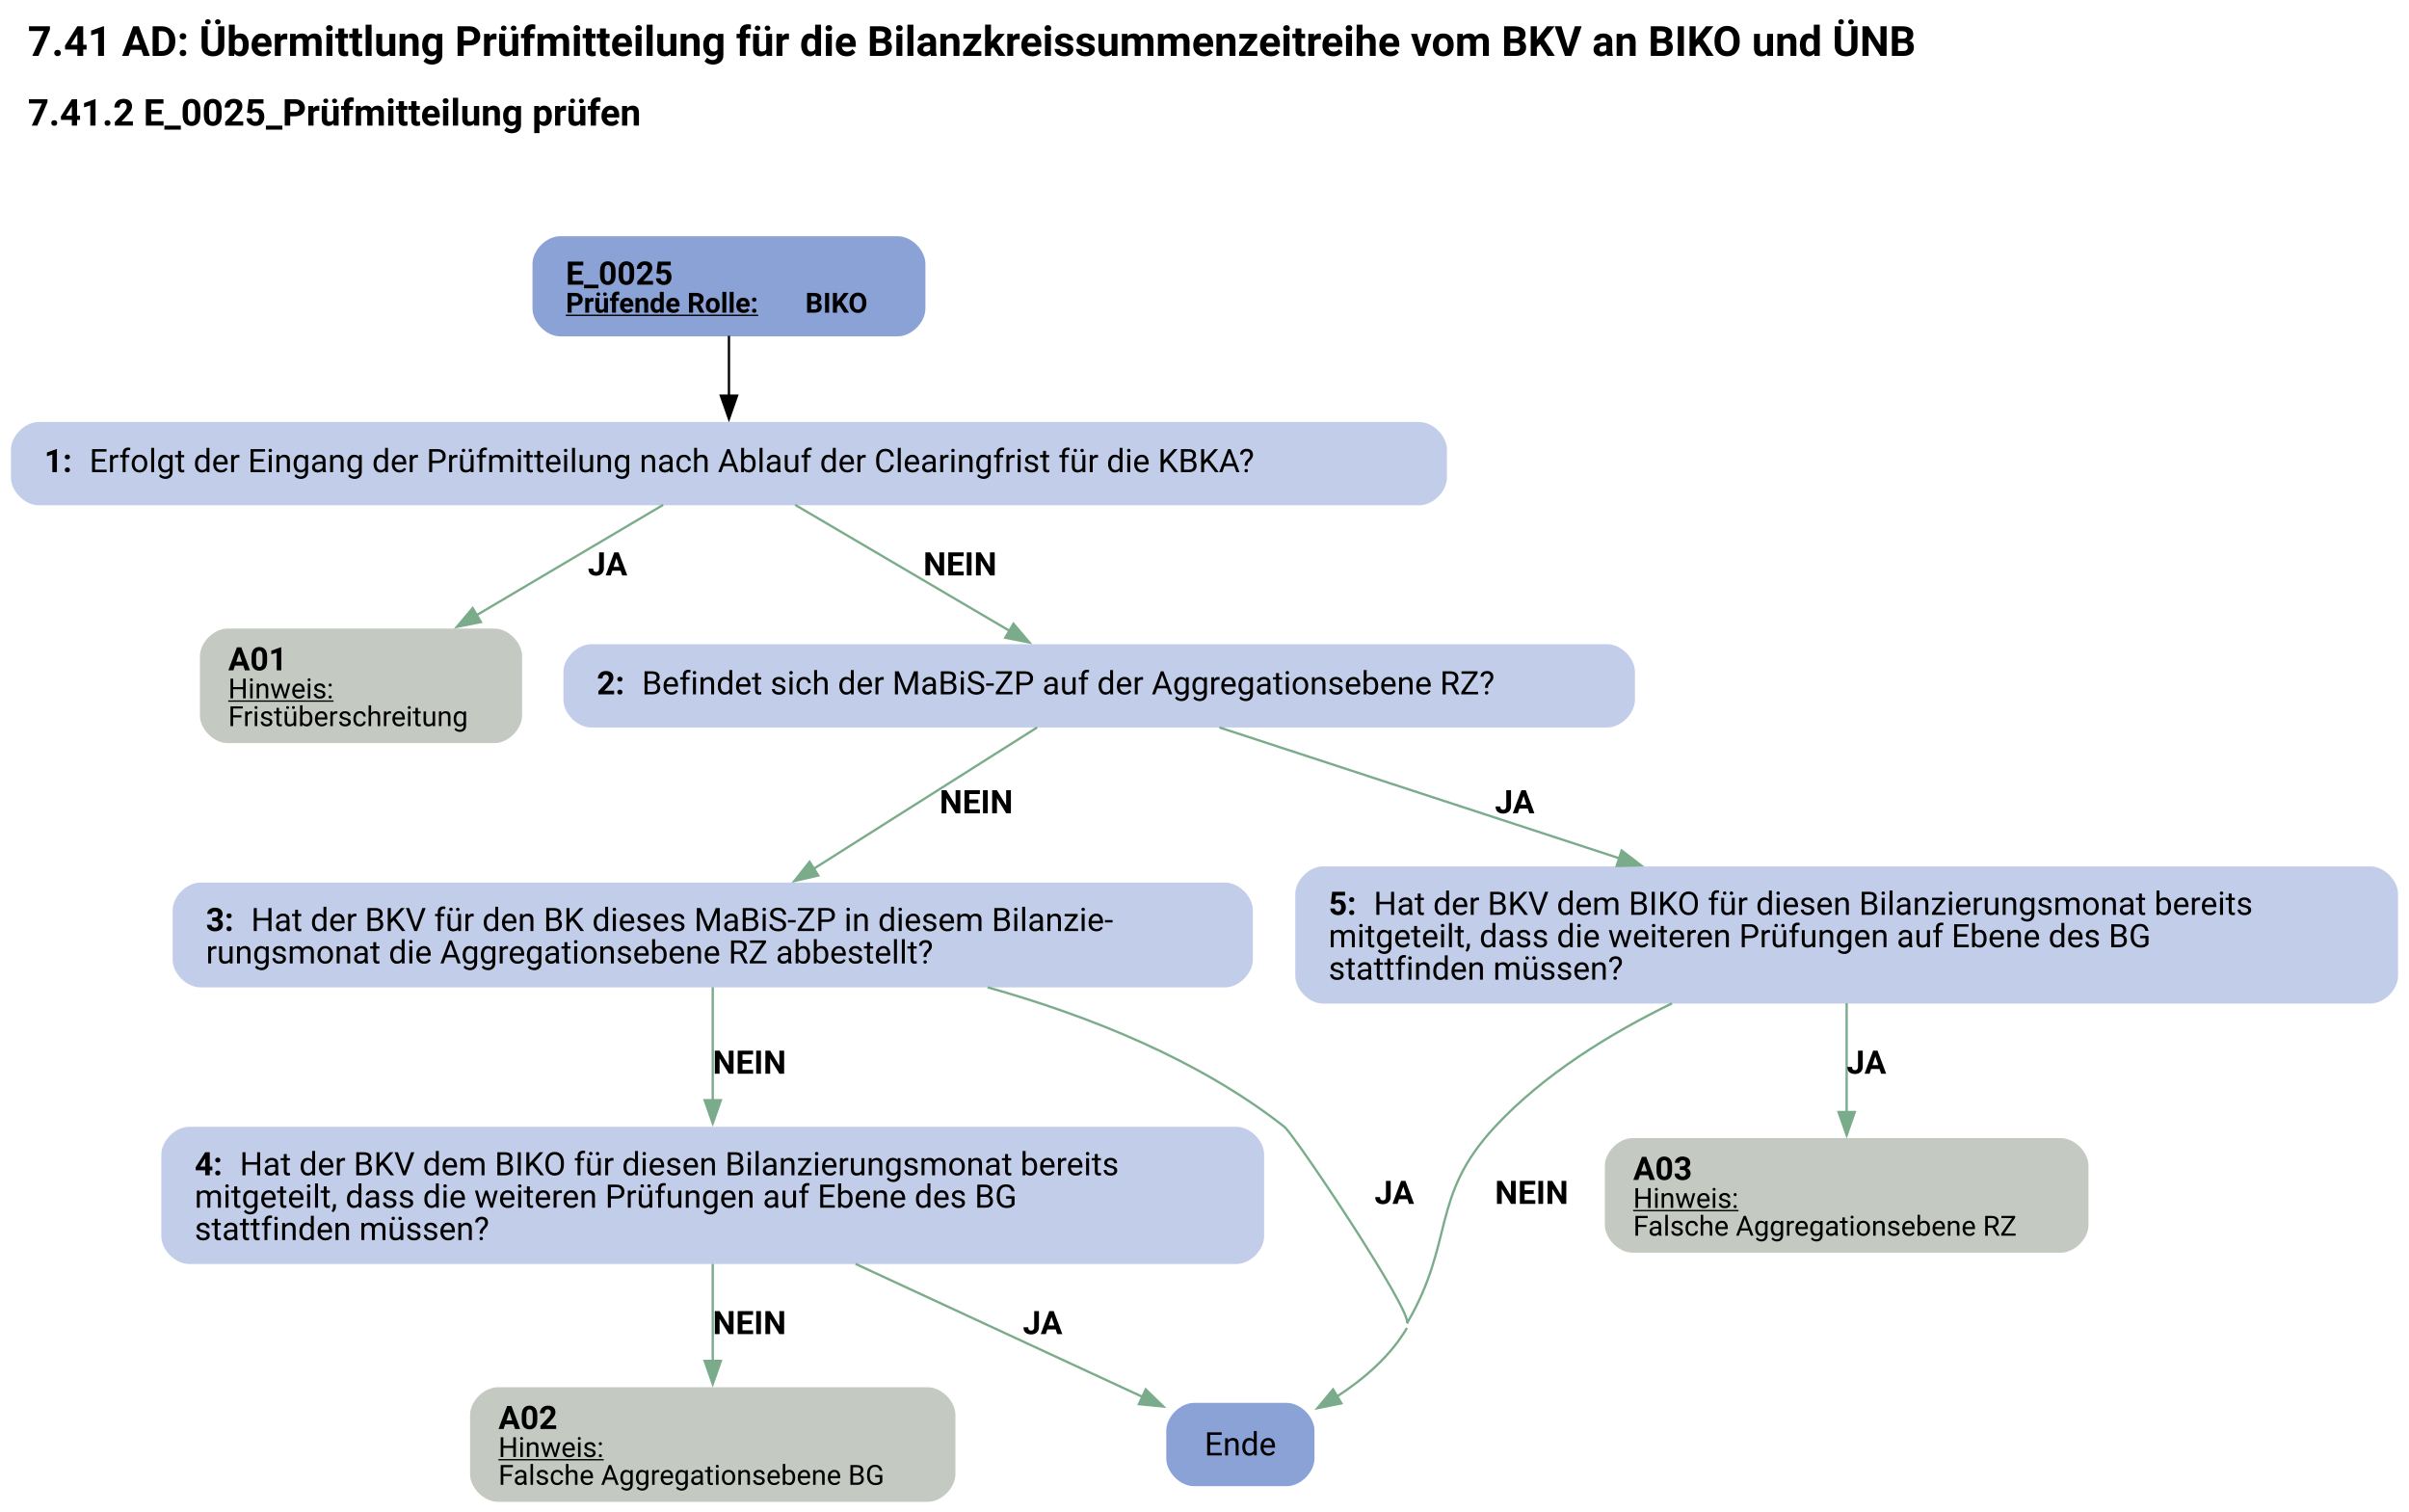
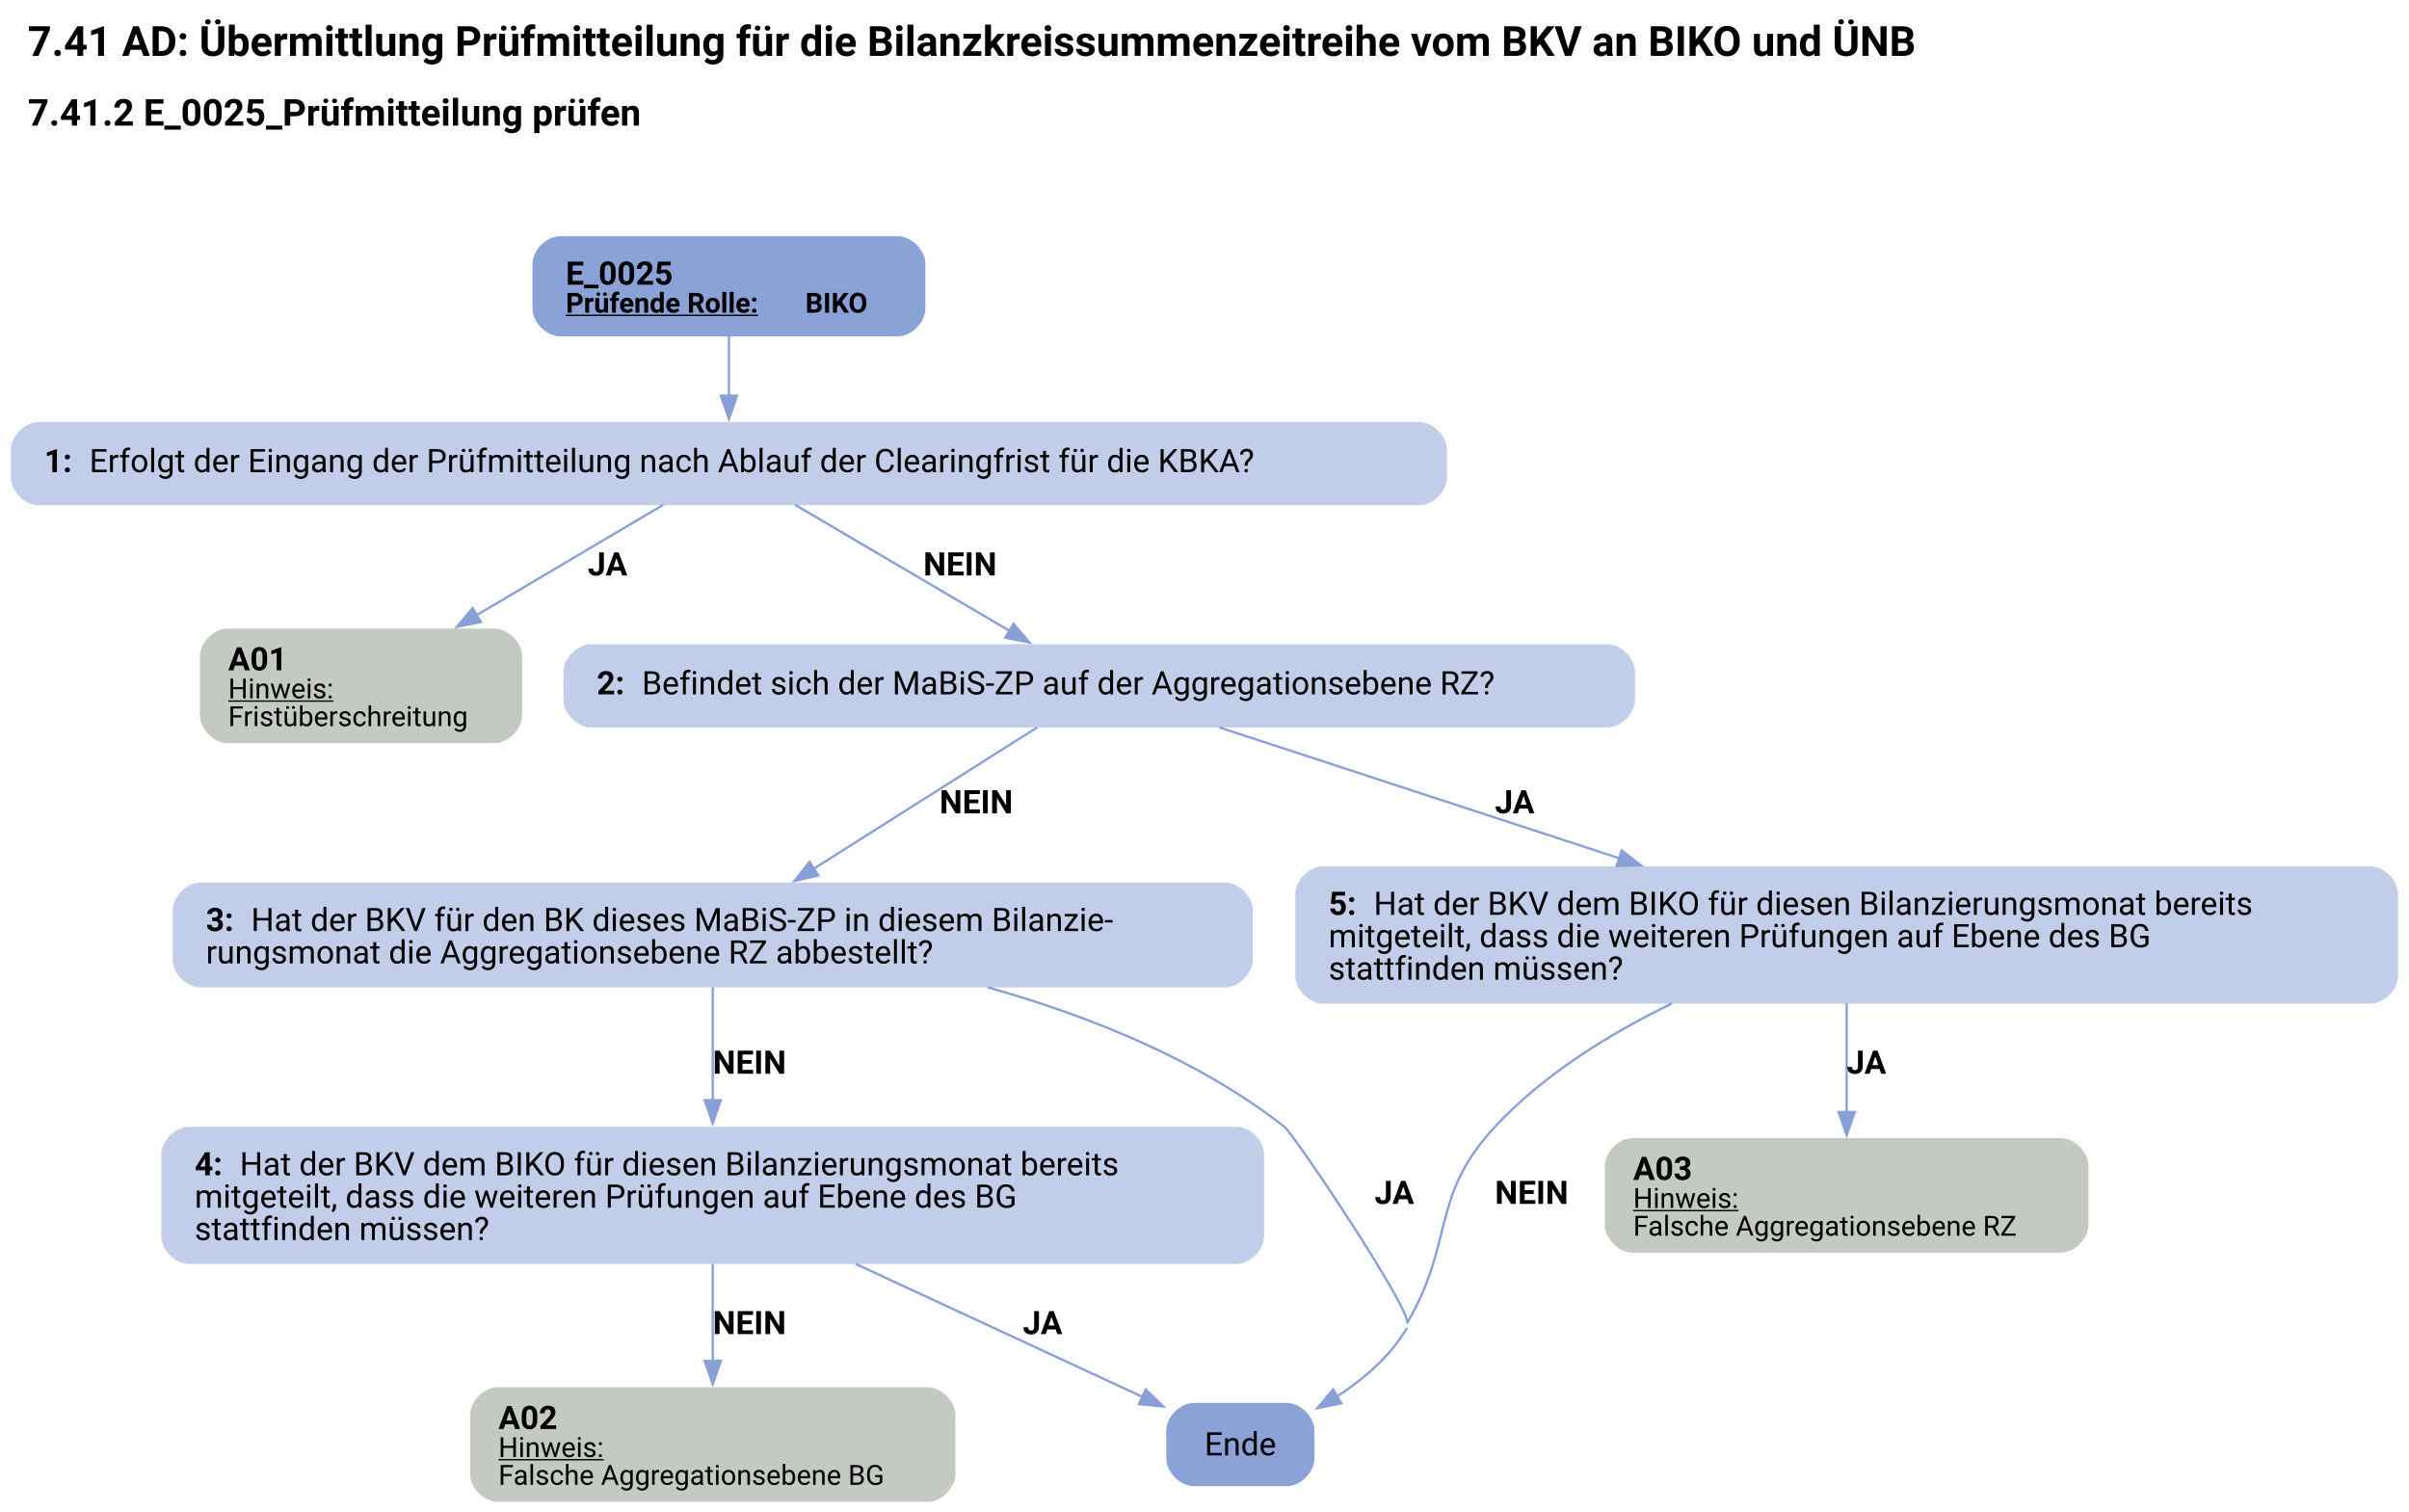
<svg xmlns="http://www.w3.org/2000/svg" width="1041pt" height="653pt" viewBox="0.00 0.00 1041.00 652.88">
  <g id="graph0" class="graph" transform="scale(1 1) rotate(0) translate(4 648.88)">
    <text text-anchor="start" x="8" y="-624.78" font-family="Roboto, sans-serif" font-weight="bold" font-size="18.00">7.41 AD: Übermittlung Prüfmitteilung für die Bilanzkreissummenzeitreihe vom BKV an BIKO und ÜNB</text>
    <text text-anchor="start" x="8" y="-594.68" font-family="Roboto, sans-serif" font-weight="bold" font-size="16.00">7.41.2 E_0025_Prüfmitteilung prüfen</text>
    <g id="node1" class="node">
      <path fill="#8ba2d7" stroke="black" stroke-width="0" d="M383.9,-546.88C383.9,-546.88 238.1,-546.88 238.1,-546.88 232.1,-546.88 226.1,-540.88 226.1,-534.88 226.1,-534.88 226.1,-515.6 226.1,-515.6 226.1,-509.6 232.1,-503.6 238.1,-503.6 238.1,-503.6 383.9,-503.6 383.9,-503.6 389.9,-503.6 395.9,-509.6 395.9,-515.6 395.9,-515.6 395.9,-534.88 395.9,-534.88 395.9,-540.88 389.9,-546.88 383.9,-546.88" />
      <text text-anchor="start" x="240.5" y="-525.94" font-family="Roboto, sans-serif" font-weight="bold" font-size="14.00">E_0025</text>
      <text text-anchor="start" x="240.5" y="-513.84" font-family="Roboto, sans-serif" font-weight="bold" text-decoration="underline" font-size="12.00">Prüfende Rolle:</text>
      <text text-anchor="start" x="344" y="-513.84" font-family="Roboto, sans-serif" font-weight="bold" font-size="12.00"> BIKO</text>
    </g>
    <g id="node2" class="node">
      <path fill="#c2cee9" stroke="black" stroke-width="0" d="M609.27,-466.6C609.27,-466.6 12.73,-466.6 12.73,-466.6 6.73,-466.6 0.73,-460.6 0.73,-454.6 0.73,-454.6 0.73,-442.6 0.73,-442.6 0.73,-436.6 6.73,-430.6 12.73,-430.6 12.73,-430.6 609.27,-430.6 609.27,-430.6 615.27,-430.6 621.27,-436.6 621.27,-442.6 621.27,-442.6 621.27,-454.6 621.27,-454.6 621.27,-460.6 615.27,-466.6 609.27,-466.6" />
      <text text-anchor="start" x="15.12" y="-444.92" font-family="Roboto, sans-serif" font-weight="bold" font-size="14.00">1: </text>
      <text text-anchor="start" x="34.62" y="-444.92" font-family="Roboto, sans-serif" font-size="14.00">Erfolgt der Eingang der Prüfmitteilung nach Ablauf der Clearingfrist für die KBKA?</text>
    </g>
    <g id="edge1" class="edge">
-       <path fill="none" stroke="black" d="M311,-503.84C311,-495.77 311,-486.36 311,-477.67" />
-       <polygon fill="black" stroke="black" points="314.5,-477.96 311,-467.96 307.5,-477.96 314.5,-477.96" />
+       <path fill="none" stroke="#88a0d6" d="M311,-503.84C311,-495.77 311,-486.36 311,-477.67" />
+       <polygon fill="#88a0d6" stroke="#88a0d6" points="314.5,-477.96 311,-467.96 307.5,-477.96 314.5,-477.96" />
    </g>
    <g id="node3" class="node">
      <path fill="#c4cac1" stroke="black" stroke-width="0" d="M209.62,-377.35C209.62,-377.35 94.38,-377.35 94.38,-377.35 88.38,-377.35 82.39,-371.35 82.39,-365.35 82.39,-365.35 82.39,-339.83 82.39,-339.83 82.39,-333.83 88.39,-327.83 94.39,-327.83 94.39,-327.83 209.62,-327.83 209.62,-327.83 215.62,-327.83 221.62,-333.83 221.62,-339.83 221.62,-339.83 221.62,-365.35 221.62,-365.35 221.62,-371.35 215.62,-377.35 209.62,-377.35" />
      <text text-anchor="start" x="94.62" y="-359.29" font-family="Roboto, sans-serif" font-weight="bold" font-size="14.00">A01</text>
      <text text-anchor="start" x="94.62" y="-347.19" font-family="Roboto, sans-serif" text-decoration="underline" font-size="12.00">Hinweis:</text>
      <text text-anchor="start" x="94.62" y="-335.19" font-family="Roboto, sans-serif" font-size="12.00">Fristüberschreitung</text>
    </g>
    <g id="edge2" class="edge">
-       <path fill="none" stroke="#7aab8a" d="M282.57,-430.79C260.24,-417.59 228.57,-398.87 202.02,-383.17" />
-       <polygon fill="#7aab8a" stroke="#7aab8a" points="203.82,-380.16 193.43,-378.08 200.26,-386.19 203.82,-380.16" />
+       <path fill="none" stroke="#88a0d6" d="M282.57,-430.79C260.24,-417.59 228.57,-398.87 202.02,-383.17" />
+       <polygon fill="#88a0d6" stroke="#88a0d6" points="203.82,-380.16 193.43,-378.08 200.26,-386.19 203.82,-380.16" />
      <text text-anchor="start" x="250" y="-400.3" font-family="Roboto, sans-serif" font-weight="bold" font-size="14.00">JA</text>
    </g>
    <g id="node4" class="node">
      <path fill="#c2cee9" stroke="black" stroke-width="0" d="M690.52,-370.59C690.52,-370.59 251.48,-370.59 251.48,-370.59 245.48,-370.59 239.47,-364.59 239.47,-358.59 239.47,-358.59 239.47,-346.59 239.47,-346.59 239.47,-340.59 245.47,-334.59 251.47,-334.59 251.47,-334.59 690.52,-334.59 690.52,-334.59 696.52,-334.59 702.52,-340.59 702.52,-346.59 702.52,-346.59 702.52,-358.59 702.52,-358.59 702.52,-364.59 696.52,-370.59 690.52,-370.59" />
      <text text-anchor="start" x="253.88" y="-348.91" font-family="Roboto, sans-serif" font-weight="bold" font-size="14.00">2: </text>
      <text text-anchor="start" x="273.38" y="-348.91" font-family="Roboto, sans-serif" font-size="14.00">Befindet sich der MaBiS-ZP auf der Aggregationsebene RZ?</text>
    </g>
    <g id="edge3" class="edge">
-       <path fill="none" stroke="#7aab8a" d="M339.6,-430.79C365.5,-415.58 403.84,-393.05 432.43,-376.25" />
-       <polygon fill="#7aab8a" stroke="#7aab8a" points="433.95,-379.42 440.8,-371.34 430.4,-373.38 433.95,-379.42" />
+       <path fill="none" stroke="#88a0d6" d="M339.6,-430.79C365.5,-415.58 403.84,-393.05 432.43,-376.25" />
+       <polygon fill="#88a0d6" stroke="#88a0d6" points="433.95,-379.42 440.8,-371.34 430.4,-373.38 433.95,-379.42" />
      <text text-anchor="start" x="395" y="-400.3" font-family="Roboto, sans-serif" font-weight="bold" font-size="14.00">NEIN</text>
    </g>
    <g id="node5" class="node">
      <path fill="#c2cee9" stroke="black" stroke-width="0" d="M525.4,-267.58C525.4,-267.58 82.6,-267.58 82.6,-267.58 76.6,-267.58 70.6,-261.58 70.6,-255.58 70.6,-255.58 70.6,-234.3 70.6,-234.3 70.6,-228.3 76.6,-222.3 82.6,-222.3 82.6,-222.3 525.4,-222.3 525.4,-222.3 531.4,-222.3 537.4,-228.3 537.4,-234.3 537.4,-234.3 537.4,-255.58 537.4,-255.58 537.4,-261.58 531.4,-267.58 525.4,-267.58" />
      <text text-anchor="start" x="85" y="-246.64" font-family="Roboto, sans-serif" font-weight="bold" font-size="14.00">3: </text>
      <text text-anchor="start" x="104.5" y="-246.64" font-family="Roboto, sans-serif" font-size="14.00">Hat der BKV für den BK dieses MaBiS-ZP in diesem Bilanzie-</text>
      <text text-anchor="start" x="85" y="-232.64" font-family="Roboto, sans-serif" font-size="14.00">rungsmonat die Aggregationsebene RZ abbestellt?</text>
    </g>
    <g id="edge4" class="edge">
-       <path fill="none" stroke="#7aab8a" d="M444.17,-334.62C418.13,-318.14 378.16,-292.86 347.56,-273.5" />
-       <polygon fill="#7aab8a" stroke="#7aab8a" points="349.59,-270.64 339.26,-268.25 345.84,-276.55 349.59,-270.64" />
+       <path fill="none" stroke="#88a0d6" d="M444.17,-334.62C418.13,-318.14 378.16,-292.86 347.56,-273.5" />
+       <polygon fill="#88a0d6" stroke="#88a0d6" points="349.59,-270.64 339.26,-268.25 345.84,-276.55 349.59,-270.64" />
      <text text-anchor="start" x="402" y="-297.53" font-family="Roboto, sans-serif" font-weight="bold" font-size="14.00">NEIN</text>
    </g>
    <g id="node9" class="node">
      <path fill="#c2cee9" stroke="black" stroke-width="0" d="M1020.28,-274.58C1020.28,-274.58 567.73,-274.58 567.73,-274.58 561.73,-274.58 555.73,-268.58 555.73,-262.58 555.73,-262.58 555.73,-227.3 555.73,-227.3 555.73,-221.3 561.73,-215.3 567.73,-215.3 567.73,-215.3 1020.28,-215.3 1020.28,-215.3 1026.28,-215.3 1032.28,-221.3 1032.28,-227.3 1032.28,-227.3 1032.28,-262.58 1032.28,-262.58 1032.28,-268.58 1026.28,-274.58 1020.28,-274.58" />
      <text text-anchor="start" x="570.12" y="-253.64" font-family="Roboto, sans-serif" font-weight="bold" font-size="14.00">5: </text>
      <text text-anchor="start" x="589.62" y="-253.64" font-family="Roboto, sans-serif" font-size="14.00">Hat der BKV dem BIKO für diesen Bilanzierungsmonat bereits</text>
      <text text-anchor="start" x="570.12" y="-239.64" font-family="Roboto, sans-serif" font-size="14.00">mitgeteilt, dass die weiteren Prüfungen auf Ebene des BG</text>
      <text text-anchor="start" x="570.12" y="-225.64" font-family="Roboto, sans-serif" font-size="14.00">stattfinden müssen?</text>
    </g>
    <g id="edge5" class="edge">
-       <path fill="none" stroke="#7aab8a" d="M522.9,-334.62C569.39,-319.41 638.82,-296.7 695.78,-278.07" />
-       <polygon fill="#7aab8a" stroke="#7aab8a" points="696.77,-281.42 705.19,-274.99 694.6,-274.77 696.77,-281.42" />
+       <path fill="none" stroke="#88a0d6" d="M522.9,-334.62C569.39,-319.41 638.82,-296.7 695.78,-278.07" />
+       <polygon fill="#88a0d6" stroke="#88a0d6" points="696.77,-281.42 705.19,-274.99 694.6,-274.77 696.77,-281.42" />
      <text text-anchor="start" x="642" y="-297.53" font-family="Roboto, sans-serif" font-weight="bold" font-size="14.00">JA</text>
    </g>
    <g id="node6" class="node">
      <path fill="#8ba2d7" stroke="black" stroke-width="0" d="M552.02,-42.76C552.02,-42.76 511.98,-42.76 511.98,-42.76 505.98,-42.76 499.98,-36.76 499.98,-30.76 499.98,-30.76 499.98,-18.76 499.98,-18.76 499.98,-12.76 505.98,-6.76 511.98,-6.76 511.98,-6.76 552.02,-6.76 552.02,-6.76 558.02,-6.76 564.02,-12.76 564.02,-18.76 564.02,-18.76 564.02,-30.76 564.02,-30.76 564.02,-36.76 558.02,-42.76 552.02,-42.76" />
      <text text-anchor="middle" x="532" y="-20.08" font-family="Roboto, sans-serif" font-size="14.00">Ende</text>
    </g>
    <g id="edge7" class="edge">
-       <path fill="none" stroke="#7aab8a" d="M422.77,-222.33C466.38,-210.06 514.07,-191.1 551,-162.05 555.37,-158.61 606.55,-82.09 604,-77.14" />
-       <path fill="none" stroke="#7aab8a" d="M604,-75.14C596.89,-62.98 585.45,-53.13 573.76,-45.53" />
-       <polygon fill="#7aab8a" stroke="#7aab8a" points="575.65,-42.58 565.27,-40.45 572.06,-48.59 575.65,-42.58" />
+       <path fill="none" stroke="#88a0d6" d="M422.77,-222.33C466.38,-210.06 514.07,-191.1 551,-162.05 555.37,-158.61 606.55,-82.09 604,-77.14" />
+       <path fill="none" stroke="#88a0d6" d="M604,-75.14C596.89,-62.98 585.45,-53.13 573.76,-45.53" />
+       <polygon fill="#88a0d6" stroke="#88a0d6" points="575.65,-42.58 565.27,-40.45 572.06,-48.59 575.65,-42.58" />
      <text text-anchor="start" x="590" y="-128.74" font-family="Roboto, sans-serif" font-weight="bold" font-size="14.00">JA</text>
    </g>
    <g id="node7" class="node">
      <path fill="#c2cee9" stroke="black" stroke-width="0" d="M530.27,-162.05C530.27,-162.05 77.73,-162.05 77.73,-162.05 71.73,-162.05 65.72,-156.05 65.72,-150.05 65.72,-150.05 65.72,-114.77 65.72,-114.77 65.72,-108.77 71.72,-102.77 77.72,-102.77 77.72,-102.77 530.27,-102.77 530.27,-102.77 536.27,-102.77 542.27,-108.77 542.27,-114.77 542.27,-114.77 542.27,-150.05 542.27,-150.05 542.27,-156.05 536.27,-162.05 530.27,-162.05" />
      <text text-anchor="start" x="80.12" y="-141.11" font-family="Roboto, sans-serif" font-weight="bold" font-size="14.00">4: </text>
      <text text-anchor="start" x="99.62" y="-141.11" font-family="Roboto, sans-serif" font-size="14.00">Hat der BKV dem BIKO für diesen Bilanzierungsmonat bereits</text>
      <text text-anchor="start" x="80.12" y="-127.11" font-family="Roboto, sans-serif" font-size="14.00">mitgeteilt, dass die weiteren Prüfungen auf Ebene des BG</text>
      <text text-anchor="start" x="80.12" y="-113.11" font-family="Roboto, sans-serif" font-size="14.00">stattfinden müssen?</text>
    </g>
    <g id="edge6" class="edge">
-       <path fill="none" stroke="#7aab8a" d="M304,-222.37C304,-208.38 304,-189.74 304,-173.13" />
-       <polygon fill="#7aab8a" stroke="#7aab8a" points="307.5,-173.56 304,-163.56 300.5,-173.56 307.5,-173.56" />
+       <path fill="none" stroke="#88a0d6" d="M304,-222.37C304,-208.38 304,-189.74 304,-173.13" />
+       <polygon fill="#88a0d6" stroke="#88a0d6" points="307.5,-173.56 304,-163.56 300.5,-173.56 307.5,-173.56" />
      <text text-anchor="start" x="304" y="-185" font-family="Roboto, sans-serif" font-weight="bold" font-size="14.00">NEIN</text>
    </g>
    <g id="edge9" class="edge">
-       <path fill="none" stroke="#7aab8a" d="M365.7,-102.82C405.02,-84.6 454.94,-61.47 489.78,-45.32" />
-       <polygon fill="#7aab8a" stroke="#7aab8a" points="491.11,-48.57 498.71,-41.19 488.16,-42.22 491.11,-48.57" />
+       <path fill="none" stroke="#88a0d6" d="M365.7,-102.82C405.02,-84.6 454.94,-61.47 489.78,-45.32" />
+       <polygon fill="#88a0d6" stroke="#88a0d6" points="491.11,-48.57 498.71,-41.19 488.16,-42.22 491.11,-48.57" />
      <text text-anchor="start" x="438" y="-72.47" font-family="Roboto, sans-serif" font-weight="bold" font-size="14.00">JA</text>
    </g>
    <g id="node8" class="node">
      <path fill="#c4cac1" stroke="black" stroke-width="0" d="M396.87,-49.52C396.87,-49.52 211.13,-49.52 211.13,-49.52 205.13,-49.52 199.13,-43.52 199.13,-37.52 199.13,-37.52 199.13,-12 199.13,-12 199.13,-6 205.13,0 211.13,0 211.13,0 396.87,0 396.87,0 402.87,0 408.87,-6 408.87,-12 408.87,-12 408.87,-37.52 408.87,-37.52 408.87,-43.52 402.87,-49.52 396.87,-49.52" />
      <text text-anchor="start" x="211.38" y="-31.46" font-family="Roboto, sans-serif" font-weight="bold" font-size="14.00">A02</text>
      <text text-anchor="start" x="211.38" y="-19.36" font-family="Roboto, sans-serif" text-decoration="underline" font-size="12.00">Hinweis:</text>
      <text text-anchor="start" x="211.38" y="-7.36" font-family="Roboto, sans-serif" font-size="12.00">Falsche Aggregationsebene BG</text>
    </g>
    <g id="edge8" class="edge">
-       <path fill="none" stroke="#7aab8a" d="M304,-102.82C304,-89.87 304,-74.44 304,-60.8" />
-       <polygon fill="#7aab8a" stroke="#7aab8a" points="307.5,-60.89 304,-50.89 300.5,-60.89 307.5,-60.89" />
+       <path fill="none" stroke="#88a0d6" d="M304,-102.82C304,-89.87 304,-74.44 304,-60.8" />
+       <polygon fill="#88a0d6" stroke="#88a0d6" points="307.5,-60.89 304,-50.89 300.5,-60.89 307.5,-60.89" />
      <text text-anchor="start" x="304" y="-72.47" font-family="Roboto, sans-serif" font-weight="bold" font-size="14.00">NEIN</text>
    </g>
    <g id="edge11" class="edge">
-       <path fill="none" stroke="#7aab8a" d="M718.54,-215.39C691.73,-202.34 663.02,-184.67 642,-162.05 613.86,-131.76 624.85,-112.85 604,-77.14" />
+       <path fill="none" stroke="#88a0d6" d="M718.54,-215.39C691.73,-202.34 663.02,-184.67 642,-162.05 613.86,-131.76 624.85,-112.85 604,-77.14" />
      <text text-anchor="start" x="642" y="-128.74" font-family="Roboto, sans-serif" font-weight="bold" font-size="14.00">NEIN</text>
    </g>
    <g id="node10" class="node">
      <path fill="#c4cac1" stroke="black" stroke-width="0" d="M886.49,-157.17C886.49,-157.17 701.51,-157.17 701.51,-157.17 695.51,-157.17 689.51,-151.17 689.51,-145.17 689.51,-145.17 689.51,-119.65 689.51,-119.65 689.51,-113.65 695.51,-107.65 701.51,-107.65 701.51,-107.65 886.49,-107.65 886.49,-107.65 892.49,-107.65 898.49,-113.65 898.49,-119.65 898.49,-119.65 898.49,-145.17 898.49,-145.17 898.49,-151.17 892.49,-157.17 886.49,-157.17" />
      <text text-anchor="start" x="701.75" y="-139.11" font-family="Roboto, sans-serif" font-weight="bold" font-size="14.00">A03</text>
      <text text-anchor="start" x="701.75" y="-127.01" font-family="Roboto, sans-serif" text-decoration="underline" font-size="12.00">Hinweis:</text>
      <text text-anchor="start" x="701.75" y="-115.01" font-family="Roboto, sans-serif" font-size="12.00">Falsche Aggregationsebene RZ</text>
    </g>
    <g id="edge10" class="edge">
-       <path fill="none" stroke="#7aab8a" d="M794,-215.48C794,-201 794,-183.29 794,-168.03" />
-       <polygon fill="#7aab8a" stroke="#7aab8a" points="797.5,-168.44 794,-158.44 790.5,-168.44 797.5,-168.44" />
+       <path fill="none" stroke="#88a0d6" d="M794,-215.48C794,-201 794,-183.29 794,-168.03" />
+       <polygon fill="#88a0d6" stroke="#88a0d6" points="797.5,-168.44 794,-158.44 790.5,-168.44 797.5,-168.44" />
      <text text-anchor="start" x="794" y="-185" font-family="Roboto, sans-serif" font-weight="bold" font-size="14.00">JA</text>
    </g>
  </g>
</svg>
